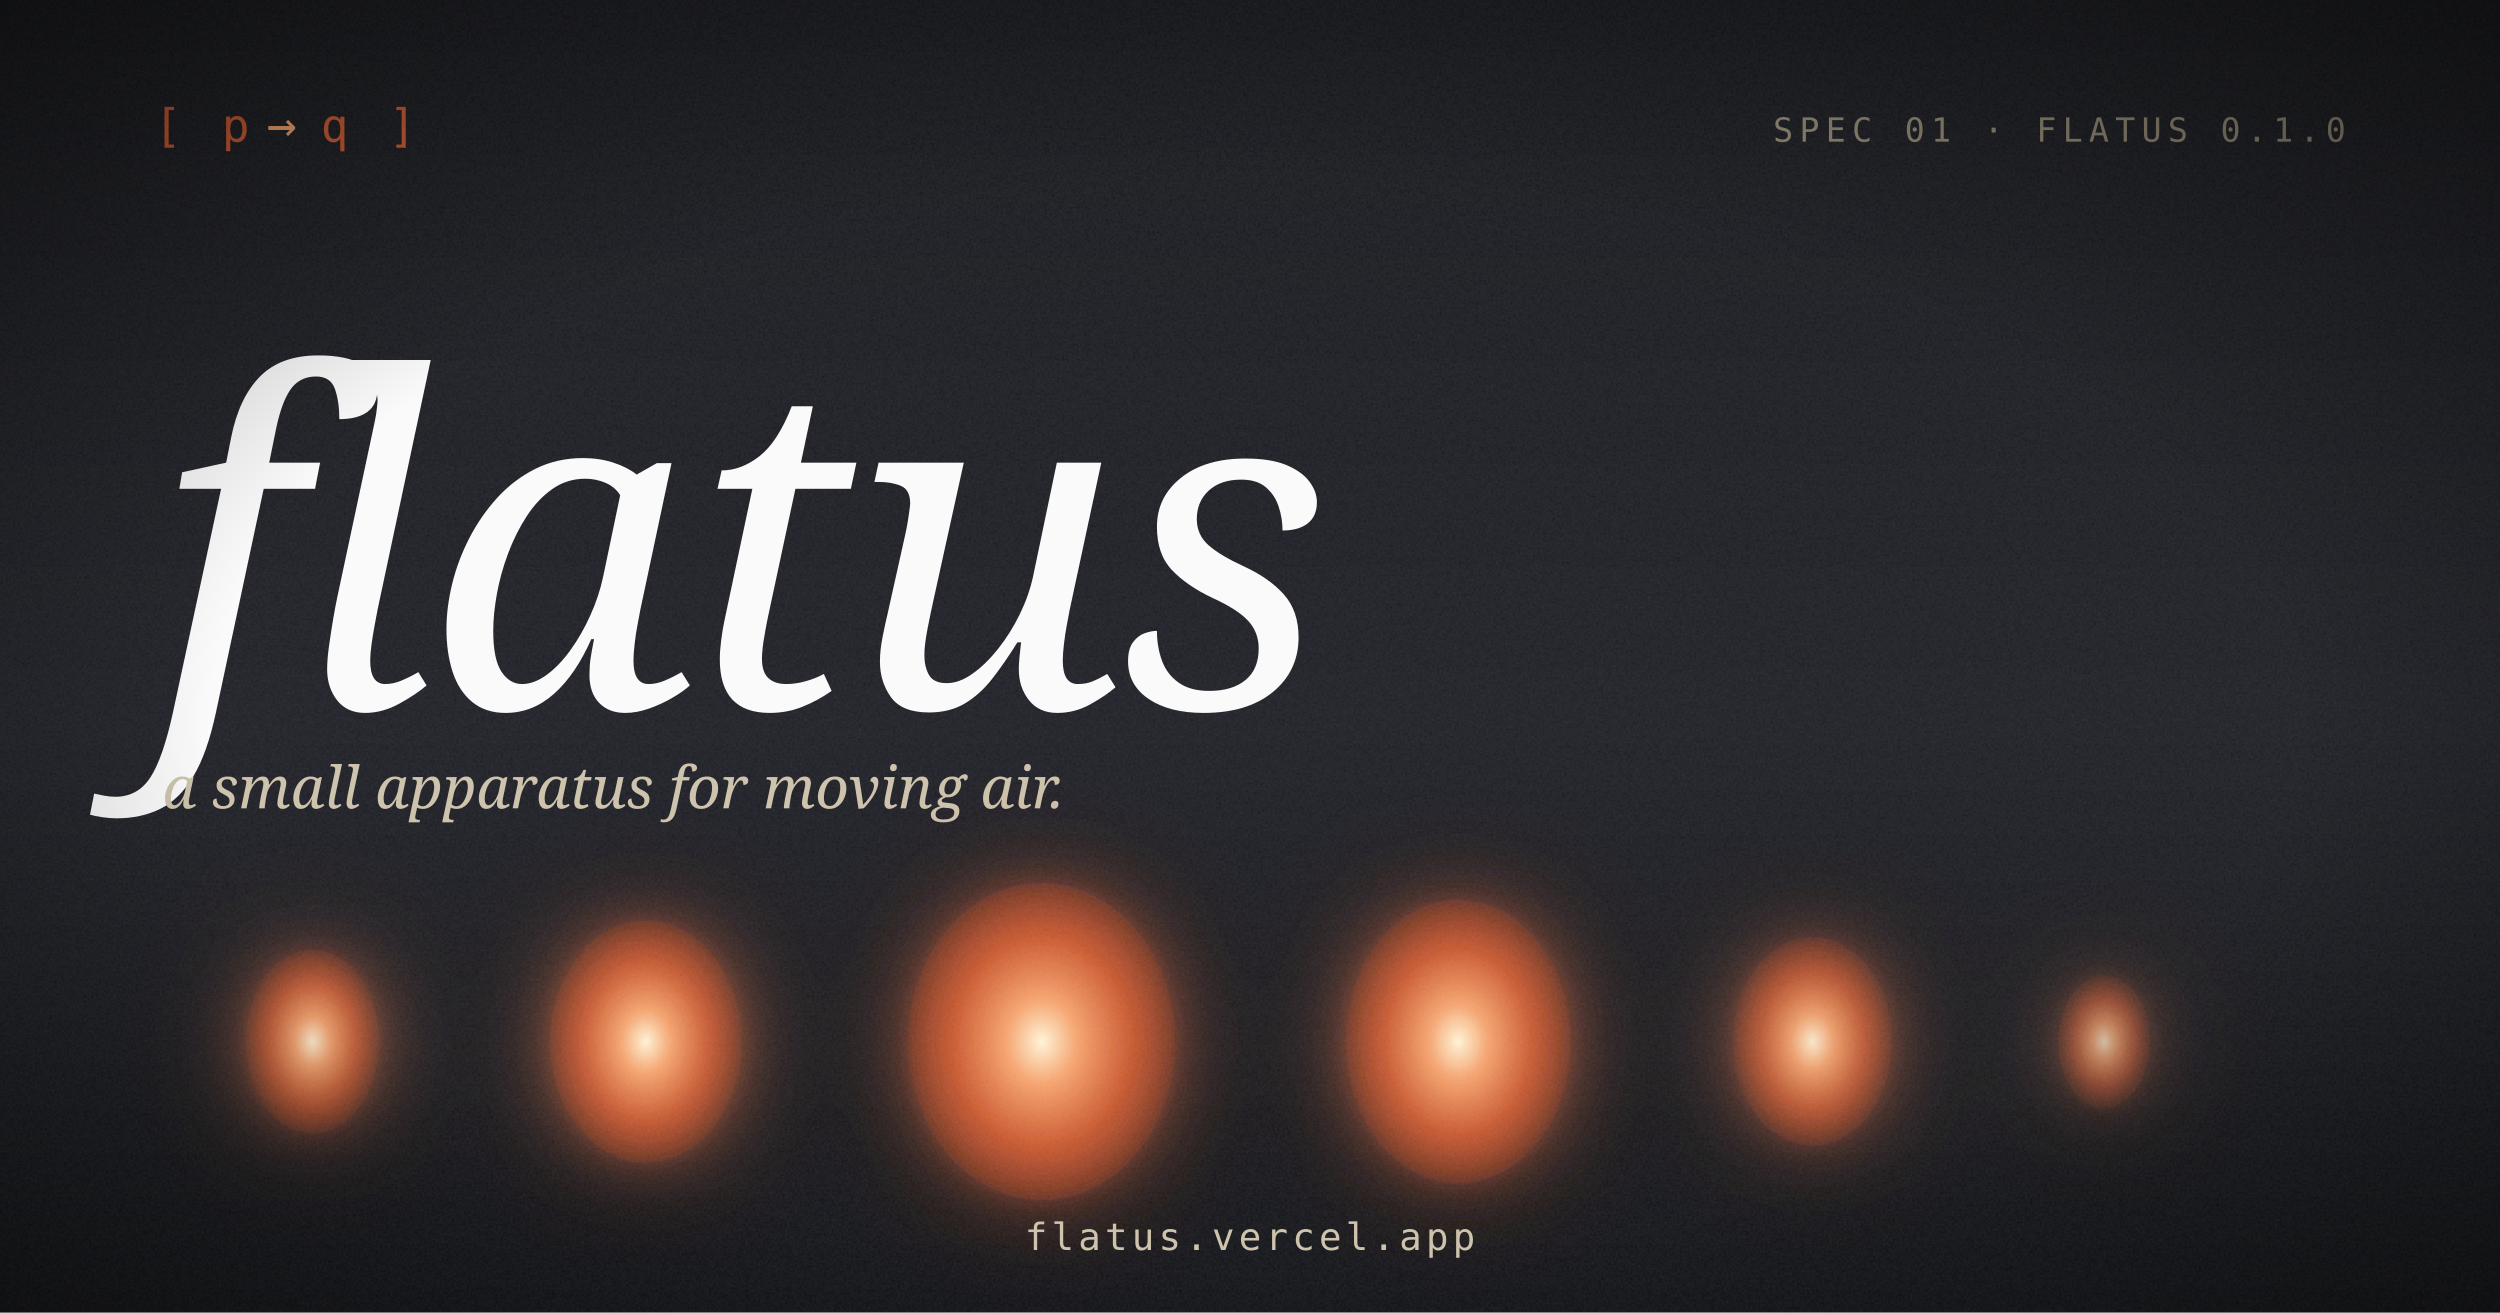
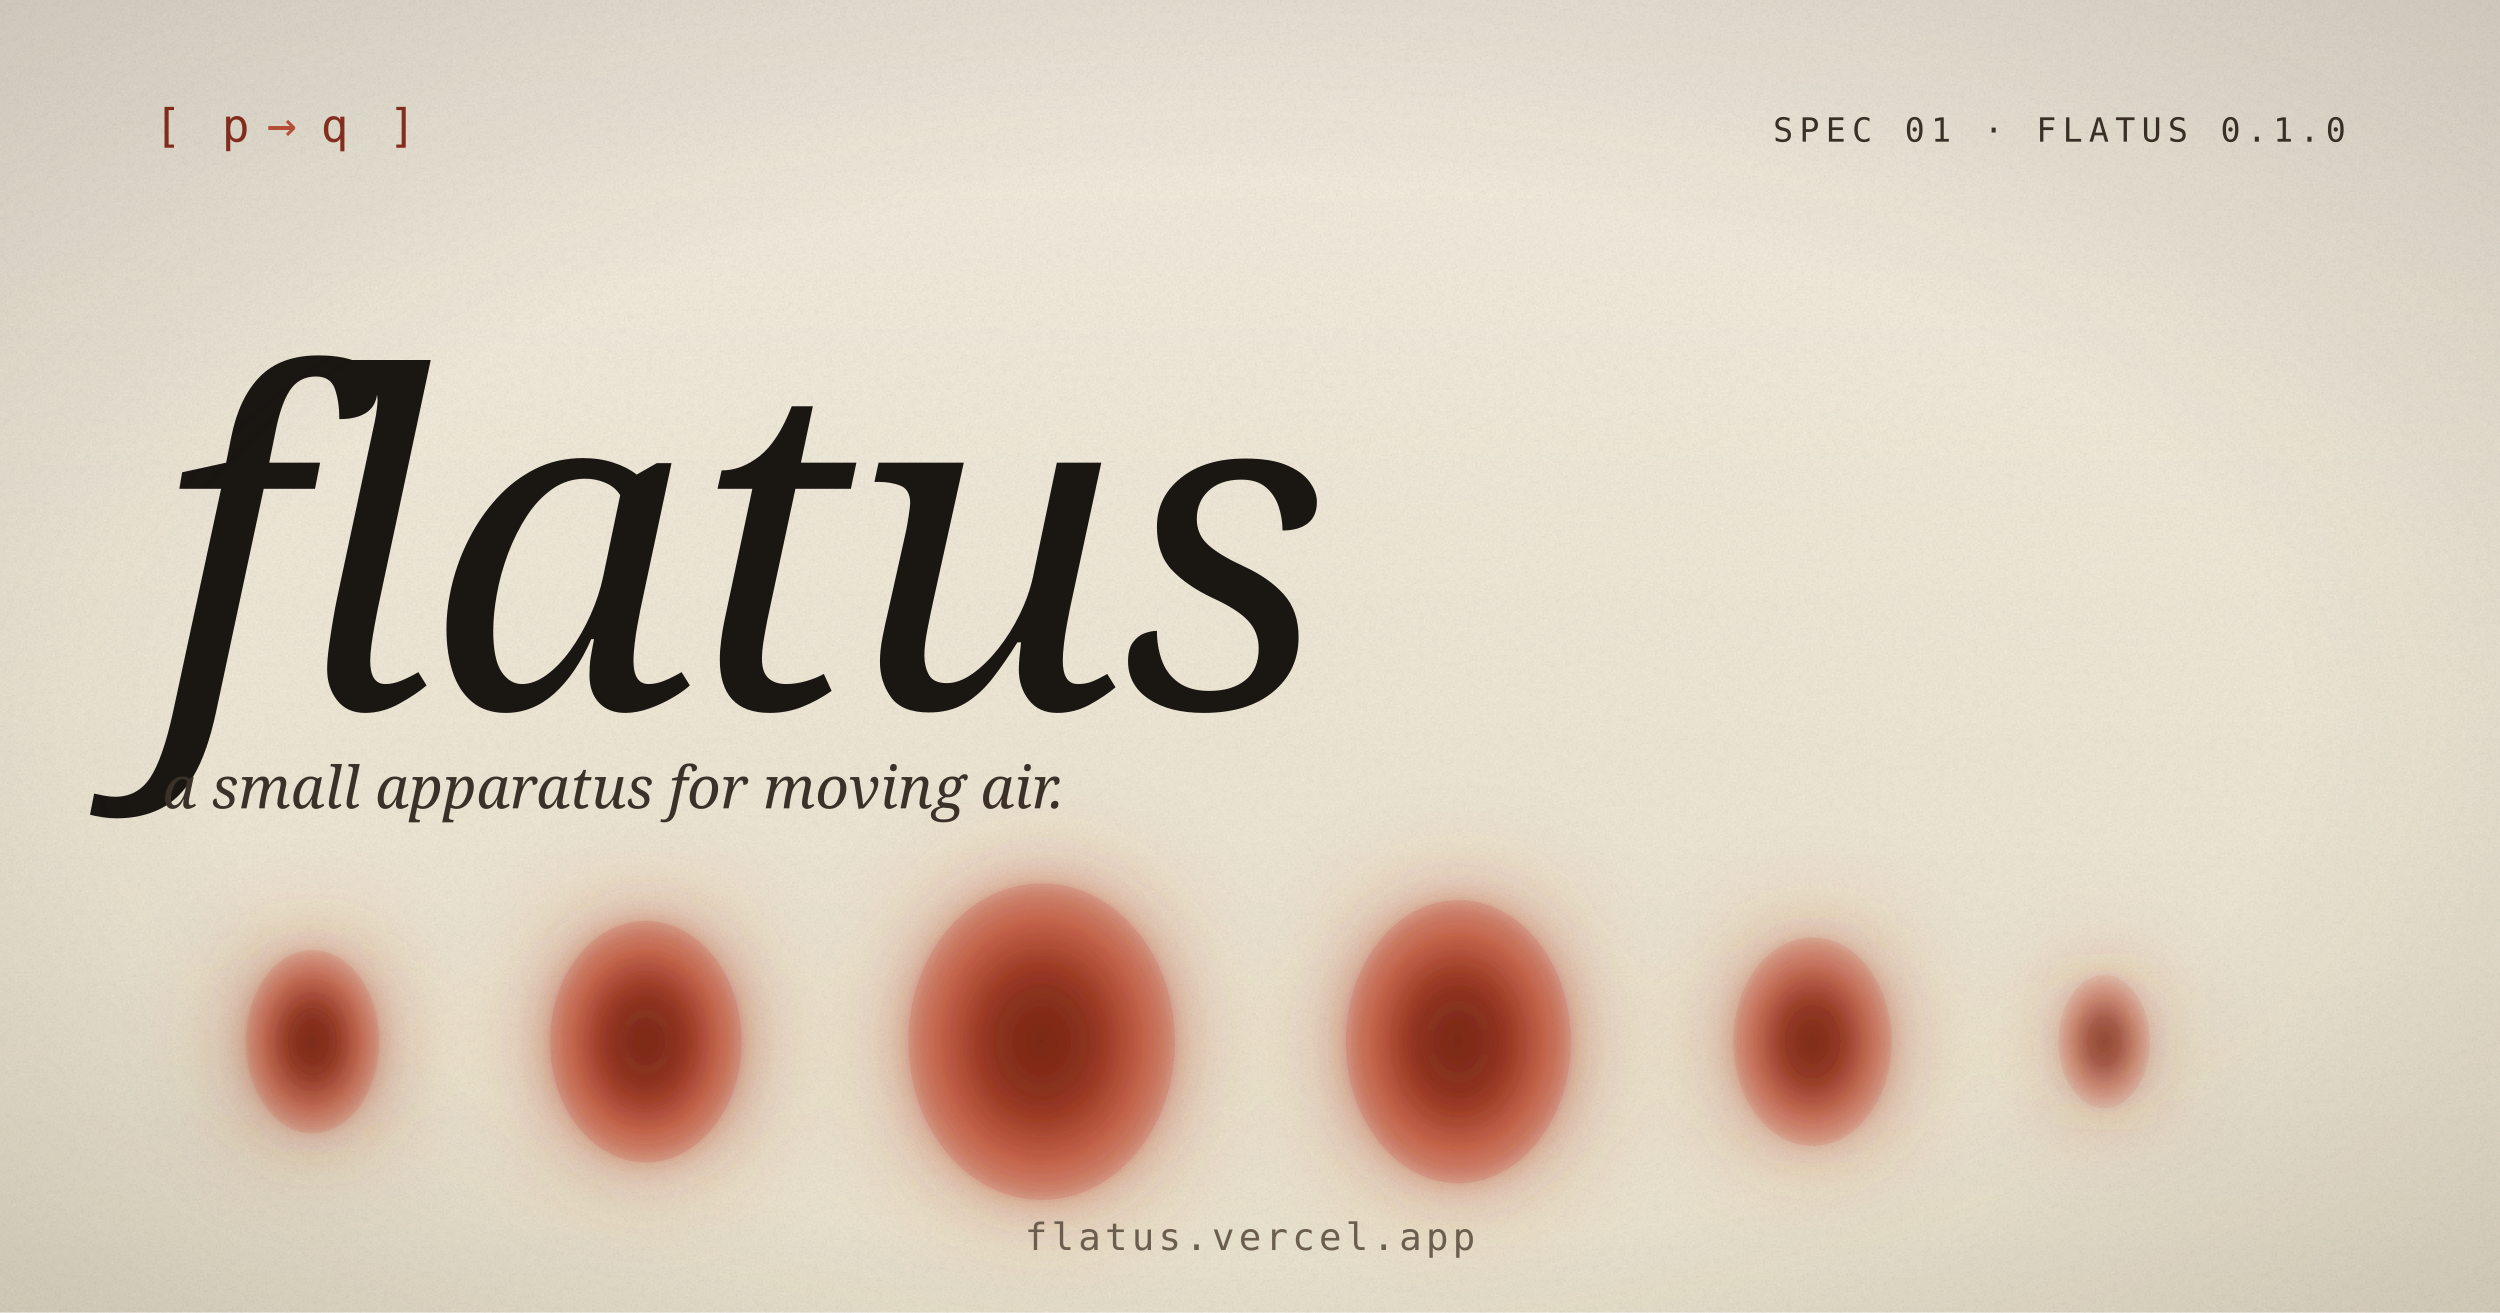
<svg xmlns="http://www.w3.org/2000/svg" viewBox="0 0 1200 630" role="img" aria-label="flatus — a small apparatus for moving air. Open Graph preview card.">
  <defs>
-     <linearGradient id="ogBg" x1="0" y1="0" x2="0" y2="1">
-       <stop offset="0%" stop-color="#15161b" />
-       <stop offset="55%" stop-color="#1c1d24" />
-       <stop offset="100%" stop-color="#0f1014" />
+     <linearGradient id="bg" x1="0" y1="0" x2="0" y2="1">
+       <stop offset="0%" stop-color="#f7f1e3" />
+       <stop offset="100%" stop-color="#efe7d2" />
    </linearGradient>
    <radialGradient id="ogG" cx="50%" cy="50%" r="60%">
-       <stop offset="0%" stop-color="#fff3d6" stop-opacity="0.98" />
-       <stop offset="22%" stop-color="#f5a26b" stop-opacity="0.88" />
-       <stop offset="55%" stop-color="#ce552a" stop-opacity="0.62" />
-       <stop offset="100%" stop-color="#7a2812" stop-opacity="0" />
+       <stop offset="0%" stop-color="#7a2812" stop-opacity="0.92" />
+       <stop offset="30%" stop-color="#8c2f1e" stop-opacity="0.78" />
+       <stop offset="65%" stop-color="#c2533a" stop-opacity="0.42" />
+       <stop offset="100%" stop-color="#c2533a" stop-opacity="0" />
    </radialGradient>
    <filter id="ogBloom" x="-60%" y="-80%" width="220%" height="260%">
      <feGaussianBlur stdDeviation="4" result="ob1" />
      <feGaussianBlur stdDeviation="14" in="SourceGraphic" result="ob2" />
      <feGaussianBlur stdDeviation="28" in="SourceGraphic" result="ob3" />
      <feMerge>
        <feMergeNode in="ob3" />
        <feMergeNode in="ob2" />
        <feMergeNode in="ob1" />
        <feMergeNode in="SourceGraphic" />
      </feMerge>
    </filter>
-     <filter id="ogGrain" x="0%" y="0%" width="100%" height="100%">
-       <feTurbulence type="fractalNoise" baseFrequency="0.85" numOctaves="2" seed="3" result="f" />
-       <feColorMatrix in="f" values="0 0 0 0 1                                     0 0 0 0 1                                     0 0 0 0 1                                     0 0 0 0.12 0" result="fl" />
-       <feTurbulence type="fractalNoise" baseFrequency="0.30" numOctaves="1" seed="11" result="c" />
-       <feColorMatrix in="c" values="0 0 0 0 1                                     0 0 0 0 1                                     0 0 0 0 1                                     0 0 0 0.05 0" result="cl" />
+     <filter id="fingerprint" x="0%" y="0%" width="100%" height="100%">
+       <feTurbulence type="fractalNoise" baseFrequency="1.0" numOctaves="2" seed="7" result="fine" />
+       <feColorMatrix in="fine" values="0 0 0 0 0.10  0 0 0 0 0.085  0 0 0 0 0.07  0 0 0 0.16 0" result="fineLit" />
+       <feTurbulence type="fractalNoise" baseFrequency="0.30" numOctaves="1" seed="13" result="coarse" />
+       <feColorMatrix in="coarse" values="0 0 0 0 0.10  0 0 0 0 0.085  0 0 0 0 0.07  0 0 0 0.07 0" result="coarseLit" />
      <feMerge>
-         <feMergeNode in="cl" />
-         <feMergeNode in="fl" />
+         <feMergeNode in="coarseLit" />
+         <feMergeNode in="fineLit" />
      </feMerge>
-       <feComposite in2="SourceGraphic" operator="in" />
    </filter>
    <radialGradient id="ogVig" cx="50%" cy="55%" r="75%">
-       <stop offset="55%" stop-color="#000" stop-opacity="0" />
-       <stop offset="100%" stop-color="#000" stop-opacity="0.55" />
+       <stop offset="55%" stop-color="#1a1612" stop-opacity="0" />
+       <stop offset="100%" stop-color="#1a1612" stop-opacity="0.16" />
    </radialGradient>
  </defs>
-   <rect width="1200" height="630" fill="url(#ogBg)" />
+   <rect width="1200" height="630" fill="url(#bg)" />
+   <rect width="1200" height="630" filter="url(#fingerprint)" opacity="0.6" />
  <g font-family="'Berkeley Mono', 'JetBrains Mono', 'SF Mono', Menlo, monospace" font-size="22" letter-spacing="3">
-     <text x="74" y="68" fill="#ce552a">[ p</text>
-     <text x="128" y="68" fill="#f5a26b" font-size="24">→</text>
-     <text x="154" y="68" fill="#ce552a">q ]</text>
+     <text x="74" y="68" fill="#8c2f1e">[ p</text>
+     <text x="128" y="68" fill="#c2533a" font-size="24">→</text>
+     <text x="154" y="68" fill="#8c2f1e">q ]</text>
  </g>
-   <text x="1126" y="68" font-family="'Berkeley Mono', 'JetBrains Mono', 'SF Mono', Menlo, monospace" font-size="16" fill="#8d836d" letter-spacing="3" text-anchor="end">SPEC 01 · FLATUS 0.1.0</text>
-   <text x="74" y="340" font-family="Charter, 'Iowan Old Style', 'Source Serif Pro', Cambria, Georgia, serif" font-size="220" font-style="italic" font-weight="400" fill="#fafafa" letter-spacing="-3">flatus</text>
-   <text x="78" y="388" font-family="Charter, 'Iowan Old Style', 'Source Serif Pro', Cambria, Georgia, serif" font-size="28" font-style="italic" fill="#cbc0a8">a small apparatus for moving air.</text>
+   <text x="1126" y="68" font-family="'Berkeley Mono', 'JetBrains Mono', 'SF Mono', Menlo, monospace" font-size="16" fill="#3a3128" letter-spacing="3" text-anchor="end">SPEC 01 · FLATUS 0.1.0</text>
+   <text x="74" y="340" font-family="Charter, 'Iowan Old Style', 'Source Serif Pro', 'Apple Garamond', Cambria, Georgia, serif" font-size="220" font-style="italic" font-weight="400" fill="#1a1612" letter-spacing="-3">flatus</text>
+   <text x="78" y="388" font-family="Charter, 'Iowan Old Style', 'Source Serif Pro', 'Apple Garamond', Cambria, Georgia, serif" font-size="28" font-style="italic" fill="#3a3128">a small apparatus for moving air.</text>
  <g filter="url(#ogBloom)">
-     <ellipse cx="150" cy="500" rx="32" ry="44" fill="url(#ogG)" opacity="0.78" />
-     <ellipse cx="310" cy="500" rx="46" ry="58" fill="url(#ogG)" opacity="0.92" />
+     <ellipse cx="150" cy="500" rx="32" ry="44" fill="url(#ogG)" opacity="0.82" />
+     <ellipse cx="310" cy="500" rx="46" ry="58" fill="url(#ogG)" opacity="0.96" />
    <ellipse cx="500" cy="500" rx="64" ry="76" fill="url(#ogG)" opacity="1.0" />
-     <ellipse cx="700" cy="500" rx="54" ry="68" fill="url(#ogG)" opacity="0.94" />
-     <ellipse cx="870" cy="500" rx="38" ry="50" fill="url(#ogG)" opacity="0.74" />
-     <ellipse cx="1010" cy="500" rx="22" ry="32" fill="url(#ogG)" opacity="0.50" />
+     <ellipse cx="700" cy="500" rx="54" ry="68" fill="url(#ogG)" opacity="0.97" />
+     <ellipse cx="870" cy="500" rx="38" ry="50" fill="url(#ogG)" opacity="0.78" />
+     <ellipse cx="1010" cy="500" rx="22" ry="32" fill="url(#ogG)" opacity="0.54" />
  </g>
-   <text x="600" y="600" font-family="'Berkeley Mono', 'JetBrains Mono', 'SF Mono', Menlo, monospace" font-size="18" fill="#cbc0a8" letter-spacing="2" text-anchor="middle">flatus.vercel.app</text>
-   <rect width="1200" height="630" filter="url(#ogGrain)" opacity="0.65" />
+   <text x="600" y="600" font-family="'Berkeley Mono', 'JetBrains Mono', 'SF Mono', Menlo, monospace" font-size="18" fill="#6b5e4f" letter-spacing="2" text-anchor="middle">flatus.vercel.app</text>
  <rect width="1200" height="630" fill="url(#ogVig)" />
</svg>
